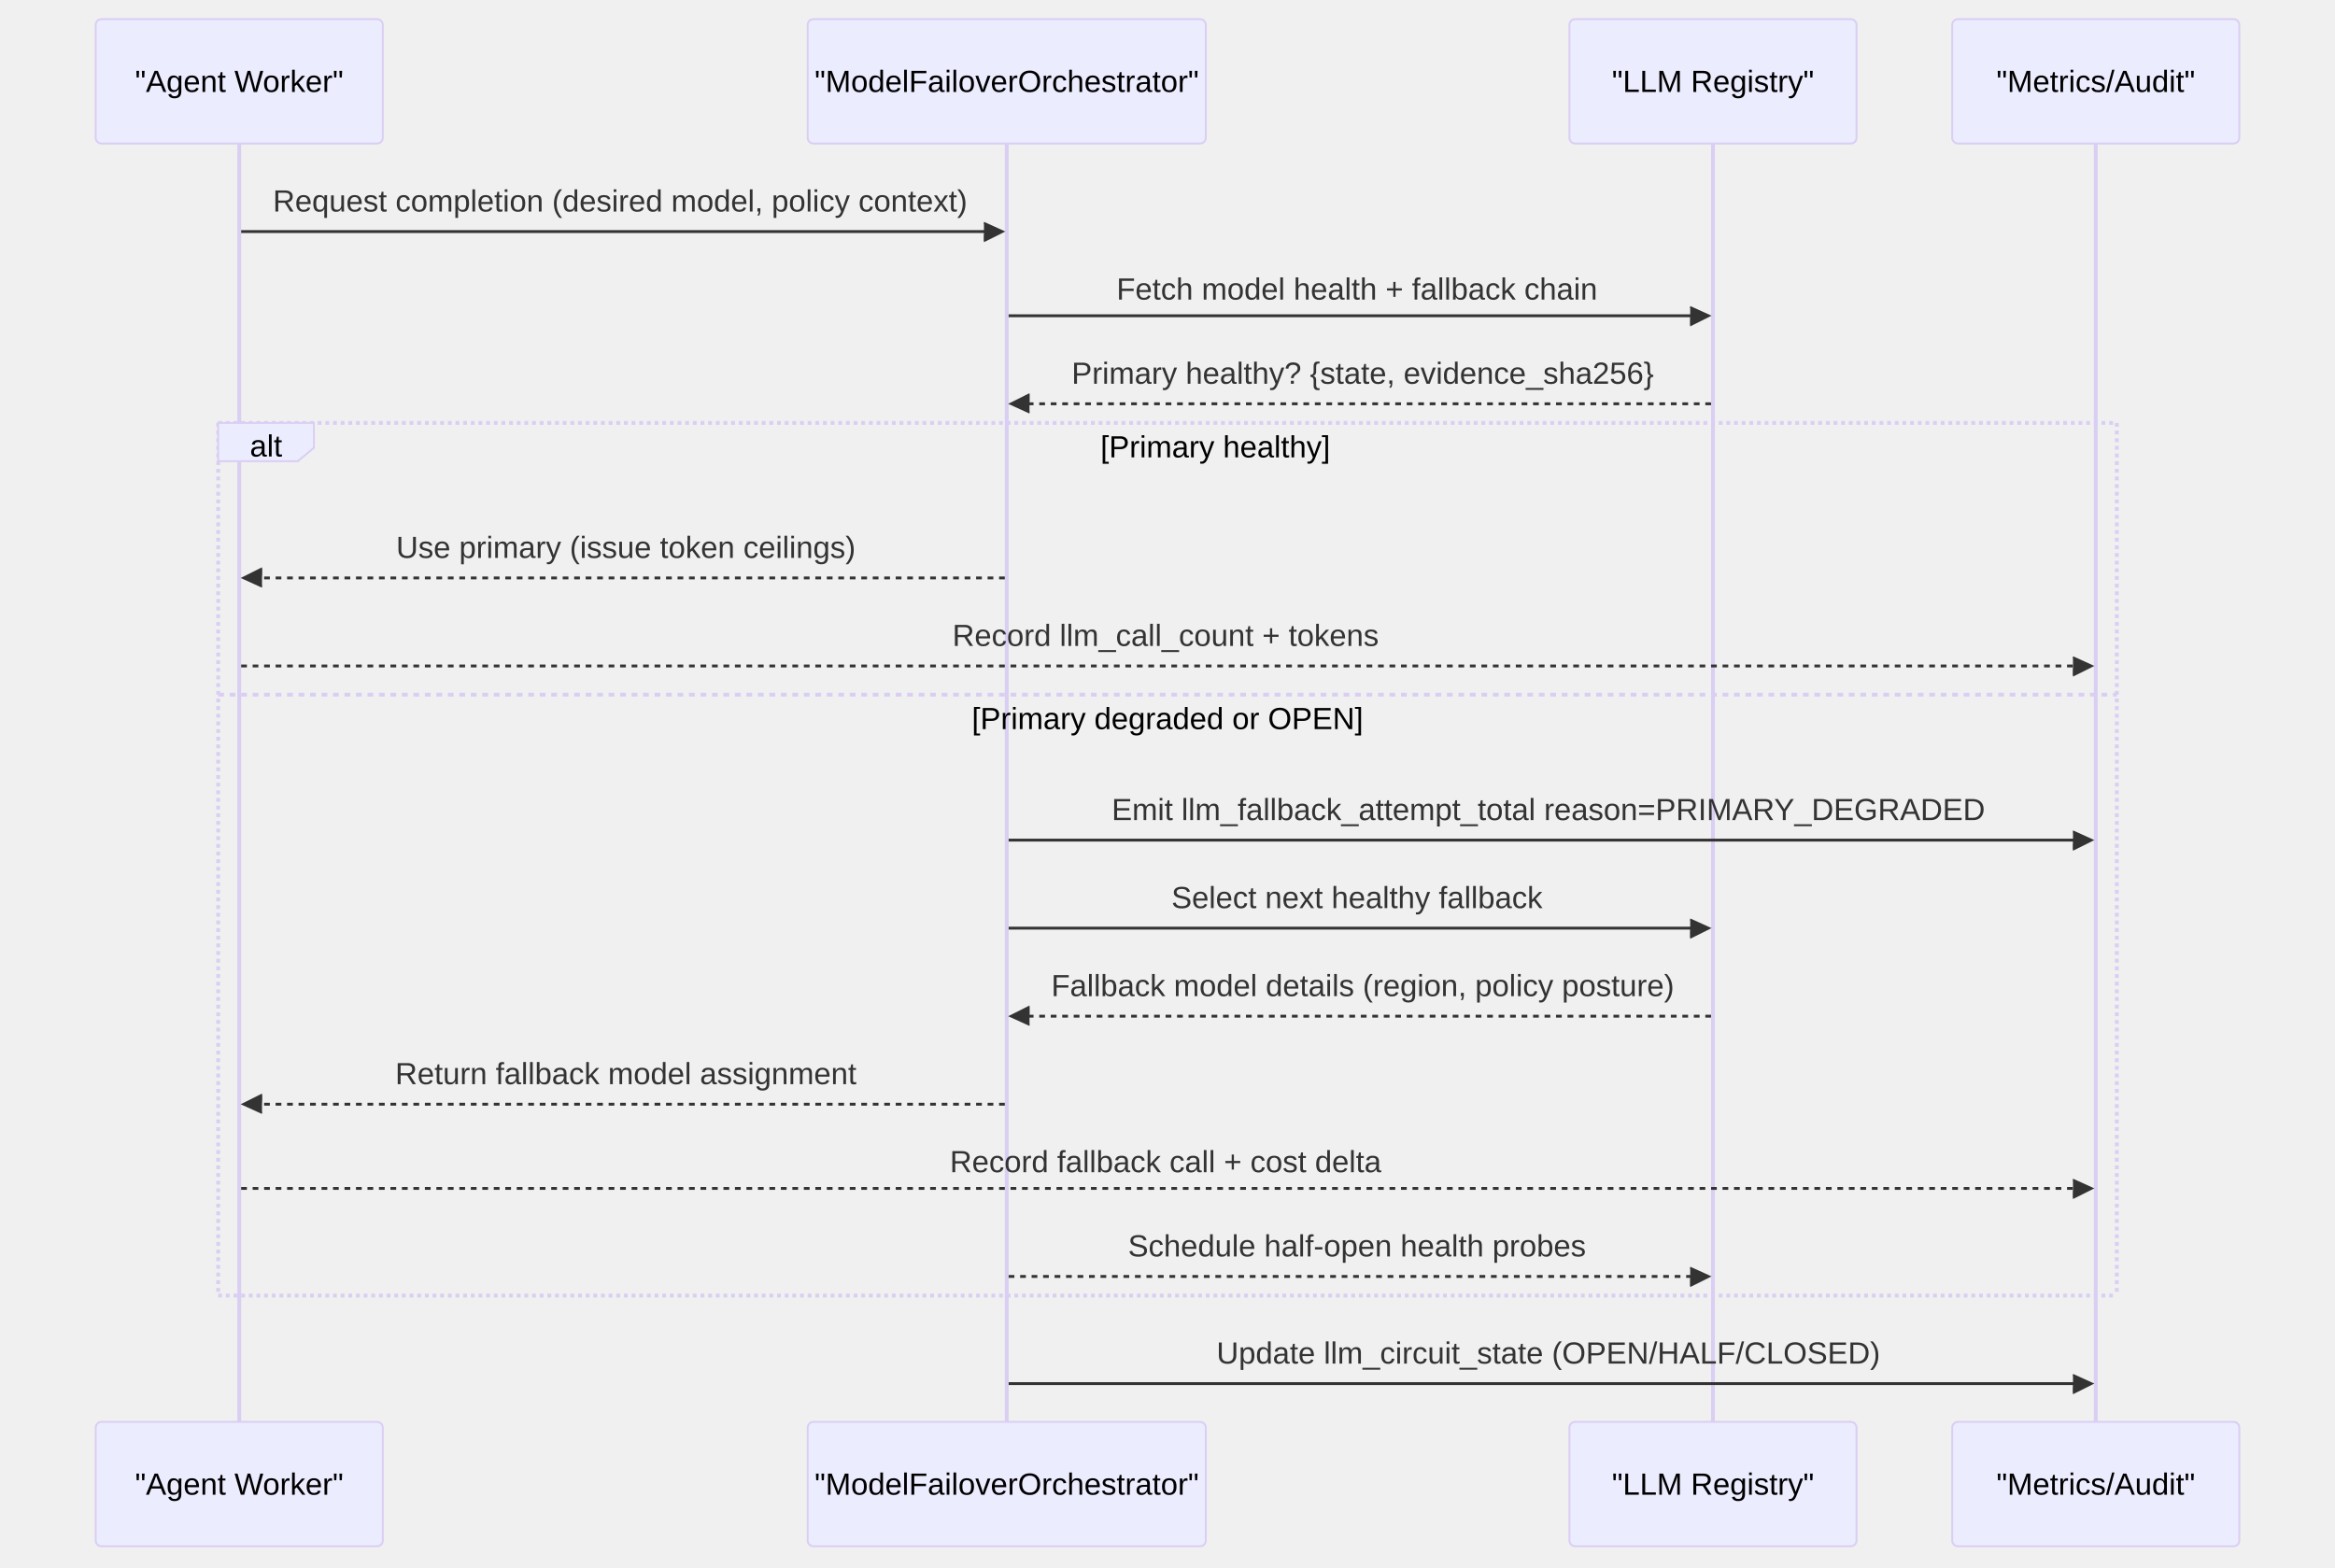
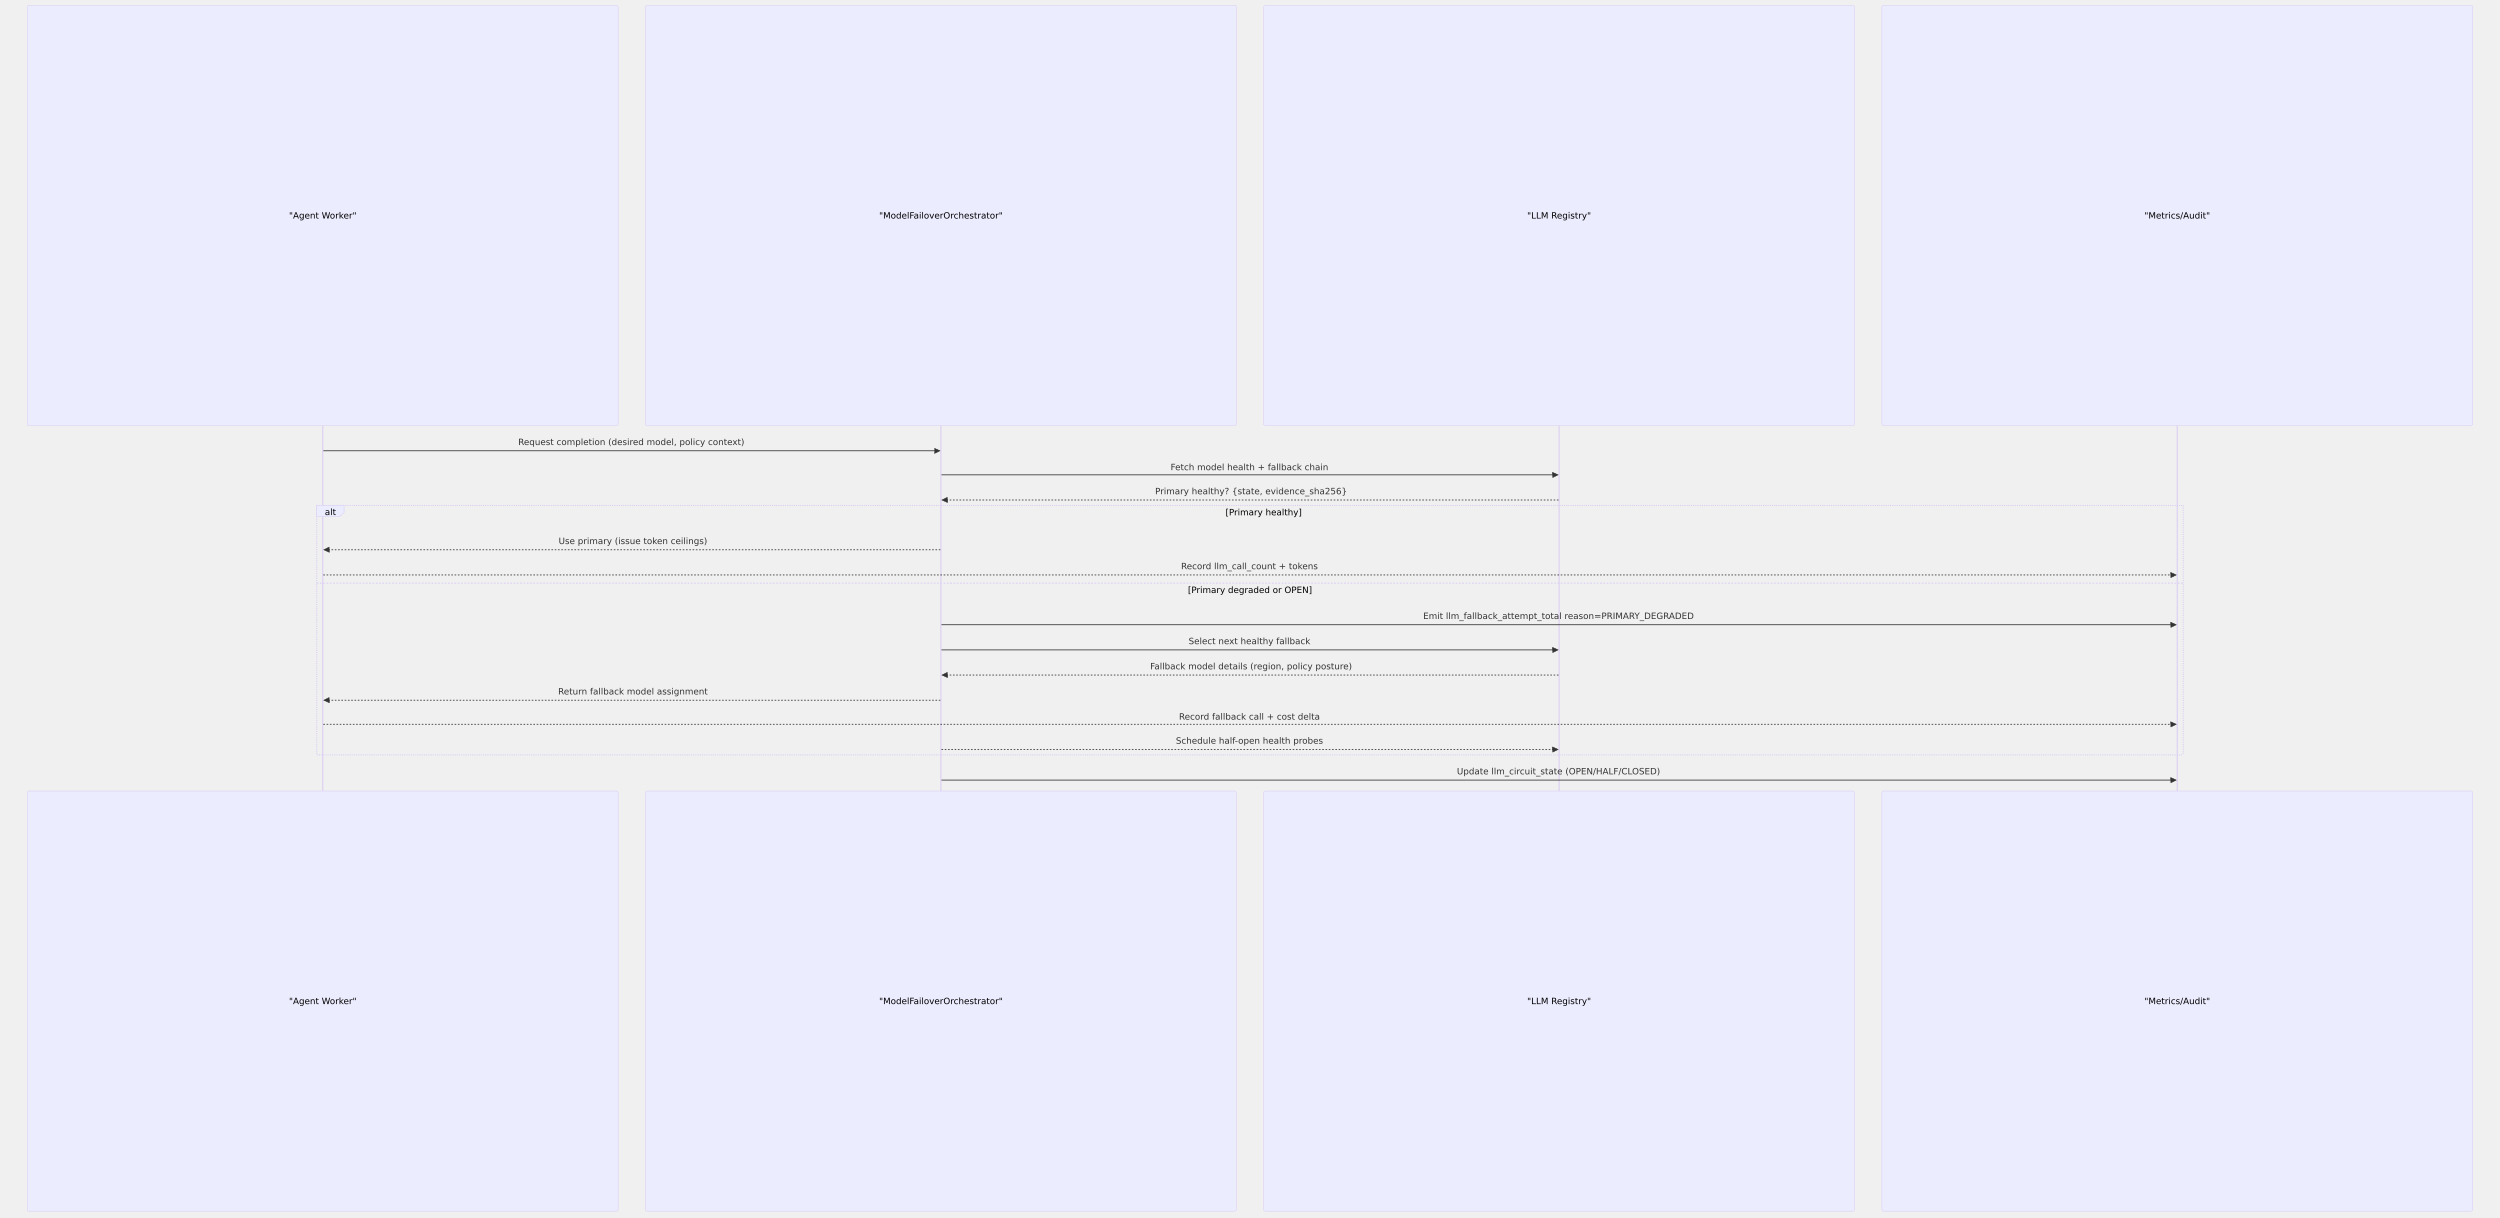
- <svg xmlns="http://www.w3.org/2000/svg" id="my-svg" width="100%" style="max-width: 1220px; background-color: white;" viewBox="-50 -10 1220 819" role="graphics-document document" aria-roledescription="sequence">
+ <svg xmlns="http://www.w3.org/2000/svg" id="my-svg" width="4570" height="2225" viewBox="-50 -10 4570 2225" role="graphics-document document" aria-roledescription="sequence" style="background-color: white;">
  <g>
-     <rect x="970" y="733" fill="#eaeaea" stroke="#666" width="150" height="65" name="Metrics" rx="3" ry="3" class="actor actor-bottom" />
-     <text x="1045" y="765.5" dominant-baseline="central" alignment-baseline="central" class="actor actor-box" style="text-anchor: middle; font-size: 16px; font-weight: 400;">
-       <tspan x="1045" dy="0">"Metrics/Audit"</tspan>
+     <rect x="3390" y="1436" fill="#eaeaea" stroke="#666" width="1080" height="768" name="Metrics" rx="3" ry="3" class="actor actor-bottom" />
+     <text x="3930" y="1820" dominant-baseline="central" alignment-baseline="central" class="actor actor-box" style="text-anchor: middle; font-size: 16px; font-weight: 400;">
+       <tspan x="3930" dy="0">"Metrics/Audit"</tspan>
    </text>
  </g>
  <g>
-     <rect x="770" y="733" fill="#eaeaea" stroke="#666" width="150" height="65" name="Registry" rx="3" ry="3" class="actor actor-bottom" />
-     <text x="845" y="765.5" dominant-baseline="central" alignment-baseline="central" class="actor actor-box" style="text-anchor: middle; font-size: 16px; font-weight: 400;">
-       <tspan x="845" dy="0">"LLM Registry"</tspan>
+     <rect x="2260" y="1436" fill="#eaeaea" stroke="#666" width="1080" height="768" name="Registry" rx="3" ry="3" class="actor actor-bottom" />
+     <text x="2800" y="1820" dominant-baseline="central" alignment-baseline="central" class="actor actor-box" style="text-anchor: middle; font-size: 16px; font-weight: 400;">
+       <tspan x="2800" dy="0">"LLM Registry"</tspan>
    </text>
  </g>
  <g>
-     <rect x="372" y="733" fill="#eaeaea" stroke="#666" width="208" height="65" name="Orchestrator" rx="3" ry="3" class="actor actor-bottom" />
-     <text x="476" y="765.5" dominant-baseline="central" alignment-baseline="central" class="actor actor-box" style="text-anchor: middle; font-size: 16px; font-weight: 400;">
-       <tspan x="476" dy="0">"ModelFailoverOrchestrator"</tspan>
+     <rect x="1130" y="1436" fill="#eaeaea" stroke="#666" width="1080" height="768" name="Orchestrator" rx="3" ry="3" class="actor actor-bottom" />
+     <text x="1670" y="1820" dominant-baseline="central" alignment-baseline="central" class="actor actor-box" style="text-anchor: middle; font-size: 16px; font-weight: 400;">
+       <tspan x="1670" dy="0">"ModelFailoverOrchestrator"</tspan>
    </text>
  </g>
  <g>
-     <rect x="0" y="733" fill="#eaeaea" stroke="#666" width="150" height="65" name="Worker" rx="3" ry="3" class="actor actor-bottom" />
-     <text x="75" y="765.5" dominant-baseline="central" alignment-baseline="central" class="actor actor-box" style="text-anchor: middle; font-size: 16px; font-weight: 400;">
-       <tspan x="75" dy="0">"Agent Worker"</tspan>
+     <rect x="0" y="1436" fill="#eaeaea" stroke="#666" width="1080" height="768" name="Worker" rx="3" ry="3" class="actor actor-bottom" />
+     <text x="540" y="1820" dominant-baseline="central" alignment-baseline="central" class="actor actor-box" style="text-anchor: middle; font-size: 16px; font-weight: 400;">
+       <tspan x="540" dy="0">"Agent Worker"</tspan>
    </text>
  </g>
  <g>
-     <line id="actor3" x1="1045" y1="65" x2="1045" y2="733" class="actor-line 200" stroke-width="0.5px" stroke="#999" name="Metrics" />
+     <line id="actor3" x1="3930" y1="768" x2="3930" y2="1436" class="actor-line 200" stroke-width="0.5px" stroke="#999" name="Metrics" />
    <g id="root-3">
-       <rect x="970" y="0" fill="#eaeaea" stroke="#666" width="150" height="65" name="Metrics" rx="3" ry="3" class="actor actor-top" />
-       <text x="1045" y="32.5" dominant-baseline="central" alignment-baseline="central" class="actor actor-box" style="text-anchor: middle; font-size: 16px; font-weight: 400;">
-         <tspan x="1045" dy="0">"Metrics/Audit"</tspan>
+       <rect x="3390" y="0" fill="#eaeaea" stroke="#666" width="1080" height="768" name="Metrics" rx="3" ry="3" class="actor actor-top" />
+       <text x="3930" y="384" dominant-baseline="central" alignment-baseline="central" class="actor actor-box" style="text-anchor: middle; font-size: 16px; font-weight: 400;">
+         <tspan x="3930" dy="0">"Metrics/Audit"</tspan>
      </text>
    </g>
  </g>
  <g>
-     <line id="actor2" x1="845" y1="65" x2="845" y2="733" class="actor-line 200" stroke-width="0.5px" stroke="#999" name="Registry" />
+     <line id="actor2" x1="2800" y1="768" x2="2800" y2="1436" class="actor-line 200" stroke-width="0.5px" stroke="#999" name="Registry" />
    <g id="root-2">
-       <rect x="770" y="0" fill="#eaeaea" stroke="#666" width="150" height="65" name="Registry" rx="3" ry="3" class="actor actor-top" />
-       <text x="845" y="32.5" dominant-baseline="central" alignment-baseline="central" class="actor actor-box" style="text-anchor: middle; font-size: 16px; font-weight: 400;">
-         <tspan x="845" dy="0">"LLM Registry"</tspan>
+       <rect x="2260" y="0" fill="#eaeaea" stroke="#666" width="1080" height="768" name="Registry" rx="3" ry="3" class="actor actor-top" />
+       <text x="2800" y="384" dominant-baseline="central" alignment-baseline="central" class="actor actor-box" style="text-anchor: middle; font-size: 16px; font-weight: 400;">
+         <tspan x="2800" dy="0">"LLM Registry"</tspan>
      </text>
    </g>
  </g>
  <g>
-     <line id="actor1" x1="476" y1="65" x2="476" y2="733" class="actor-line 200" stroke-width="0.5px" stroke="#999" name="Orchestrator" />
+     <line id="actor1" x1="1670" y1="768" x2="1670" y2="1436" class="actor-line 200" stroke-width="0.5px" stroke="#999" name="Orchestrator" />
    <g id="root-1">
-       <rect x="372" y="0" fill="#eaeaea" stroke="#666" width="208" height="65" name="Orchestrator" rx="3" ry="3" class="actor actor-top" />
-       <text x="476" y="32.5" dominant-baseline="central" alignment-baseline="central" class="actor actor-box" style="text-anchor: middle; font-size: 16px; font-weight: 400;">
-         <tspan x="476" dy="0">"ModelFailoverOrchestrator"</tspan>
+       <rect x="1130" y="0" fill="#eaeaea" stroke="#666" width="1080" height="768" name="Orchestrator" rx="3" ry="3" class="actor actor-top" />
+       <text x="1670" y="384" dominant-baseline="central" alignment-baseline="central" class="actor actor-box" style="text-anchor: middle; font-size: 16px; font-weight: 400;">
+         <tspan x="1670" dy="0">"ModelFailoverOrchestrator"</tspan>
      </text>
    </g>
  </g>
  <g>
-     <line id="actor0" x1="75" y1="65" x2="75" y2="733" class="actor-line 200" stroke-width="0.5px" stroke="#999" name="Worker" />
+     <line id="actor0" x1="540" y1="768" x2="540" y2="1436" class="actor-line 200" stroke-width="0.5px" stroke="#999" name="Worker" />
    <g id="root-0">
-       <rect x="0" y="0" fill="#eaeaea" stroke="#666" width="150" height="65" name="Worker" rx="3" ry="3" class="actor actor-top" />
-       <text x="75" y="32.5" dominant-baseline="central" alignment-baseline="central" class="actor actor-box" style="text-anchor: middle; font-size: 16px; font-weight: 400;">
-         <tspan x="75" dy="0">"Agent Worker"</tspan>
+       <rect x="0" y="0" fill="#eaeaea" stroke="#666" width="1080" height="768" name="Worker" rx="3" ry="3" class="actor actor-top" />
+       <text x="540" y="384" dominant-baseline="central" alignment-baseline="central" class="actor actor-box" style="text-anchor: middle; font-size: 16px; font-weight: 400;">
+         <tspan x="540" dy="0">"Agent Worker"</tspan>
      </text>
    </g>
  </g>
-   <style>#my-svg{font-family:"trebuchet ms",verdana,arial,sans-serif;font-size:16px;fill:#333;}@keyframes edge-animation-frame{from{stroke-dashoffset:0;}}@keyframes dash{to{stroke-dashoffset:0;}}#my-svg .edge-animation-slow{stroke-dasharray:9,5!important;stroke-dashoffset:900;animation:dash 50s linear infinite;stroke-linecap:round;}#my-svg .edge-animation-fast{stroke-dasharray:9,5!important;stroke-dashoffset:900;animation:dash 20s linear infinite;stroke-linecap:round;}#my-svg .error-icon{fill:#552222;}#my-svg .error-text{fill:#552222;stroke:#552222;}#my-svg .edge-thickness-normal{stroke-width:1px;}#my-svg .edge-thickness-thick{stroke-width:3.5px;}#my-svg .edge-pattern-solid{stroke-dasharray:0;}#my-svg .edge-thickness-invisible{stroke-width:0;fill:none;}#my-svg .edge-pattern-dashed{stroke-dasharray:3;}#my-svg .edge-pattern-dotted{stroke-dasharray:2;}#my-svg .marker{fill:#333333;stroke:#333333;}#my-svg .marker.cross{stroke:#333333;}#my-svg svg{font-family:"trebuchet ms",verdana,arial,sans-serif;font-size:16px;}#my-svg p{margin:0;}#my-svg .actor{stroke:hsl(259.626, 59.777%, 87.902%);fill:#ECECFF;}#my-svg text.actor&gt;tspan{fill:black;stroke:none;}#my-svg .actor-line{stroke:hsl(259.626, 59.777%, 87.902%);}#my-svg .innerArc{stroke-width:1.5;stroke-dasharray:none;}#my-svg .messageLine0{stroke-width:1.5;stroke-dasharray:none;stroke:#333;}#my-svg .messageLine1{stroke-width:1.5;stroke-dasharray:2,2;stroke:#333;}#my-svg #arrowhead path{fill:#333;stroke:#333;}#my-svg .sequenceNumber{fill:white;}#my-svg #sequencenumber{fill:#333;}#my-svg #crosshead path{fill:#333;stroke:#333;}#my-svg .messageText{fill:#333;stroke:none;}#my-svg .labelBox{stroke:hsl(259.626, 59.777%, 87.902%);fill:#ECECFF;}#my-svg .labelText,#my-svg .labelText&gt;tspan{fill:black;stroke:none;}#my-svg .loopText,#my-svg .loopText&gt;tspan{fill:black;stroke:none;}#my-svg .loopLine{stroke-width:2px;stroke-dasharray:2,2;stroke:hsl(259.626, 59.777%, 87.902%);fill:hsl(259.626, 59.777%, 87.902%);}#my-svg .note{stroke:#aaaa33;fill:#fff5ad;}#my-svg .noteText,#my-svg .noteText&gt;tspan{fill:black;stroke:none;}#my-svg .activation0{fill:#f4f4f4;stroke:#666;}#my-svg .activation1{fill:#f4f4f4;stroke:#666;}#my-svg .activation2{fill:#f4f4f4;stroke:#666;}#my-svg .actorPopupMenu{position:absolute;}#my-svg .actorPopupMenuPanel{position:absolute;fill:#ECECFF;box-shadow:0px 8px 16px 0px rgba(0,0,0,0.2);filter:drop-shadow(3px 5px 2px rgb(0 0 0 / 0.4));}#my-svg .actor-man line{stroke:hsl(259.626, 59.777%, 87.902%);fill:#ECECFF;}#my-svg .actor-man circle,#my-svg line{stroke:hsl(259.626, 59.777%, 87.902%);fill:#ECECFF;stroke-width:2px;}#my-svg :root{--mermaid-font-family:"trebuchet ms",verdana,arial,sans-serif;}</style>
+   <style>#my-svg{font-family:"DejaVu Sans","Trebuchet MS",Arial,sans-serif;font-size:16px;fill:#333;}@keyframes edge-animation-frame{from{stroke-dashoffset:0;}}@keyframes dash{to{stroke-dashoffset:0;}}#my-svg .edge-animation-slow{stroke-dasharray:9,5!important;stroke-dashoffset:900;animation:dash 50s linear infinite;stroke-linecap:round;}#my-svg .edge-animation-fast{stroke-dasharray:9,5!important;stroke-dashoffset:900;animation:dash 20s linear infinite;stroke-linecap:round;}#my-svg .error-icon{fill:#552222;}#my-svg .error-text{fill:#552222;stroke:#552222;}#my-svg .edge-thickness-normal{stroke-width:1px;}#my-svg .edge-thickness-thick{stroke-width:3.5px;}#my-svg .edge-pattern-solid{stroke-dasharray:0;}#my-svg .edge-thickness-invisible{stroke-width:0;fill:none;}#my-svg .edge-pattern-dashed{stroke-dasharray:3;}#my-svg .edge-pattern-dotted{stroke-dasharray:2;}#my-svg .marker{fill:#333333;stroke:#333333;}#my-svg .marker.cross{stroke:#333333;}#my-svg svg{font-family:"DejaVu Sans","Trebuchet MS",Arial,sans-serif;font-size:16px;}#my-svg p{margin:0;}#my-svg .actor{stroke:hsl(259.626, 59.777%, 87.902%);fill:#ECECFF;}#my-svg text.actor&gt;tspan{fill:black;stroke:none;}#my-svg .actor-line{stroke:hsl(259.626, 59.777%, 87.902%);}#my-svg .innerArc{stroke-width:1.5;stroke-dasharray:none;}#my-svg .messageLine0{stroke-width:1.5;stroke-dasharray:none;stroke:#333;}#my-svg .messageLine1{stroke-width:1.5;stroke-dasharray:2,2;stroke:#333;}#my-svg #arrowhead path{fill:#333;stroke:#333;}#my-svg .sequenceNumber{fill:white;}#my-svg #sequencenumber{fill:#333;}#my-svg #crosshead path{fill:#333;stroke:#333;}#my-svg .messageText{fill:#333;stroke:none;}#my-svg .labelBox{stroke:hsl(259.626, 59.777%, 87.902%);fill:#ECECFF;}#my-svg .labelText,#my-svg .labelText&gt;tspan{fill:black;stroke:none;}#my-svg .loopText,#my-svg .loopText&gt;tspan{fill:black;stroke:none;}#my-svg .loopLine{stroke-width:2px;stroke-dasharray:2,2;stroke:hsl(259.626, 59.777%, 87.902%);fill:hsl(259.626, 59.777%, 87.902%);}#my-svg .note{stroke:#aaaa33;fill:#fff5ad;}#my-svg .noteText,#my-svg .noteText&gt;tspan{fill:black;stroke:none;}#my-svg .activation0{fill:#f4f4f4;stroke:#666;}#my-svg .activation1{fill:#f4f4f4;stroke:#666;}#my-svg .activation2{fill:#f4f4f4;stroke:#666;}#my-svg .actorPopupMenu{position:absolute;}#my-svg .actorPopupMenuPanel{position:absolute;fill:#ECECFF;box-shadow:0px 8px 16px 0px rgba(0,0,0,0.2);filter:drop-shadow(3px 5px 2px rgb(0 0 0 / 0.4));}#my-svg .actor-man line{stroke:hsl(259.626, 59.777%, 87.902%);fill:#ECECFF;}#my-svg .actor-man circle,#my-svg line{stroke:hsl(259.626, 59.777%, 87.902%);fill:#ECECFF;stroke-width:2px;}#my-svg :root{--mermaid-font-family:"trebuchet ms",verdana,arial,sans-serif;}</style>
  <g />
  <defs>
    <symbol id="computer" width="24" height="24">
      <path transform="scale(.5)" d="M2 2v13h20v-13h-20zm18 11h-16v-9h16v9zm-10.228 6l.466-1h3.524l.467 1h-4.457zm14.228 3h-24l2-6h2.104l-1.33 4h18.45l-1.297-4h2.073l2 6zm-5-10h-14v-7h14v7z" />
    </symbol>
  </defs>
  <defs>
    <symbol id="database" fill-rule="evenodd" clip-rule="evenodd">
      <path transform="scale(.5)" d="M12.258.001l.256.004.255.005.253.008.251.01.249.012.247.015.246.016.242.019.241.02.239.023.236.024.233.027.231.028.229.031.225.032.223.034.22.036.217.038.214.04.211.041.208.043.205.045.201.046.198.048.194.05.191.051.187.053.183.054.18.056.175.057.172.059.168.06.163.061.16.063.155.064.15.066.074.033.073.033.071.034.07.034.069.035.068.035.067.035.066.035.064.036.064.036.062.036.06.036.06.037.058.037.058.037.055.038.055.038.053.038.052.038.051.039.05.039.048.039.047.039.045.04.044.04.043.04.041.04.04.041.039.041.037.041.036.041.034.041.033.042.032.042.03.042.029.042.027.042.026.043.024.043.023.043.021.043.02.043.018.044.017.043.015.044.013.044.012.044.011.045.009.044.007.045.006.045.004.045.002.045.001.045v17l-.001.045-.002.045-.004.045-.006.045-.007.045-.009.044-.011.045-.012.044-.013.044-.015.044-.017.043-.018.044-.02.043-.021.043-.023.043-.024.043-.026.043-.027.042-.029.042-.03.042-.032.042-.033.042-.034.041-.036.041-.037.041-.039.041-.04.041-.041.04-.043.04-.044.04-.045.04-.047.039-.048.039-.05.039-.051.039-.052.038-.053.038-.055.038-.055.038-.058.037-.058.037-.06.037-.06.036-.062.036-.064.036-.064.036-.066.035-.067.035-.068.035-.069.035-.07.034-.071.034-.073.033-.074.033-.15.066-.155.064-.16.063-.163.061-.168.06-.172.059-.175.057-.18.056-.183.054-.187.053-.191.051-.194.05-.198.048-.201.046-.205.045-.208.043-.211.041-.214.04-.217.038-.22.036-.223.034-.225.032-.229.031-.231.028-.233.027-.236.024-.239.023-.241.02-.242.019-.246.016-.247.015-.249.012-.251.01-.253.008-.255.005-.256.004-.258.001-.258-.001-.256-.004-.255-.005-.253-.008-.251-.01-.249-.012-.247-.015-.245-.016-.243-.019-.241-.02-.238-.023-.236-.024-.234-.027-.231-.028-.228-.031-.226-.032-.223-.034-.22-.036-.217-.038-.214-.04-.211-.041-.208-.043-.204-.045-.201-.046-.198-.048-.195-.05-.19-.051-.187-.053-.184-.054-.179-.056-.176-.057-.172-.059-.167-.06-.164-.061-.159-.063-.155-.064-.151-.066-.074-.033-.072-.033-.072-.034-.07-.034-.069-.035-.068-.035-.067-.035-.066-.035-.064-.036-.063-.036-.062-.036-.061-.036-.06-.037-.058-.037-.057-.037-.056-.038-.055-.038-.053-.038-.052-.038-.051-.039-.049-.039-.049-.039-.046-.039-.046-.04-.044-.04-.043-.04-.041-.04-.04-.041-.039-.041-.037-.041-.036-.041-.034-.041-.033-.042-.032-.042-.03-.042-.029-.042-.027-.042-.026-.043-.024-.043-.023-.043-.021-.043-.02-.043-.018-.044-.017-.043-.015-.044-.013-.044-.012-.044-.011-.045-.009-.044-.007-.045-.006-.045-.004-.045-.002-.045-.001-.045v-17l.001-.045.002-.045.004-.045.006-.045.007-.045.009-.044.011-.045.012-.044.013-.044.015-.044.017-.043.018-.044.02-.043.021-.043.023-.043.024-.043.026-.043.027-.042.029-.042.03-.042.032-.042.033-.042.034-.041.036-.041.037-.041.039-.041.04-.041.041-.04.043-.04.044-.04.046-.04.046-.039.049-.039.049-.039.051-.039.052-.038.053-.038.055-.038.056-.038.057-.037.058-.037.06-.037.061-.036.062-.036.063-.036.064-.036.066-.035.067-.035.068-.035.069-.035.07-.034.072-.034.072-.033.074-.033.151-.066.155-.064.159-.063.164-.061.167-.06.172-.059.176-.057.179-.056.184-.054.187-.053.19-.051.195-.05.198-.048.201-.046.204-.045.208-.043.211-.041.214-.04.217-.038.22-.036.223-.034.226-.032.228-.031.231-.028.234-.027.236-.024.238-.023.241-.02.243-.019.245-.016.247-.015.249-.012.251-.01.253-.008.255-.005.256-.004.258-.001.258.001zm-9.258 20.499v.01l.001.021.003.021.004.022.005.021.006.022.007.022.009.023.01.022.011.023.012.023.013.023.015.023.016.024.017.023.018.024.019.024.021.024.022.025.023.024.024.025.052.049.056.05.061.051.066.051.07.051.075.051.079.052.084.052.088.052.092.052.097.052.102.051.105.052.11.052.114.051.119.051.123.051.127.05.131.05.135.05.139.048.144.049.147.047.152.047.155.047.16.045.163.045.167.043.171.043.176.041.178.041.183.039.187.039.19.037.194.035.197.035.202.033.204.031.209.03.212.029.216.027.219.025.222.024.226.021.23.02.233.018.236.016.24.015.243.012.246.01.249.008.253.005.256.004.259.001.26-.001.257-.004.254-.005.25-.008.247-.011.244-.012.241-.014.237-.016.233-.018.231-.021.226-.021.224-.024.22-.026.216-.027.212-.028.21-.031.205-.031.202-.034.198-.034.194-.036.191-.037.187-.039.183-.04.179-.04.175-.042.172-.043.168-.044.163-.045.16-.046.155-.046.152-.047.148-.048.143-.049.139-.049.136-.05.131-.05.126-.05.123-.051.118-.052.114-.051.11-.052.106-.052.101-.052.096-.052.092-.052.088-.053.083-.051.079-.052.074-.052.07-.051.065-.051.06-.051.056-.05.051-.05.023-.024.023-.025.021-.024.02-.024.019-.024.018-.024.017-.024.015-.023.014-.024.013-.023.012-.023.01-.023.01-.022.008-.022.006-.022.006-.022.004-.022.004-.021.001-.021.001-.021v-4.127l-.077.055-.08.053-.083.054-.085.053-.087.052-.09.052-.093.051-.095.05-.097.05-.1.049-.102.049-.105.048-.106.047-.109.047-.111.046-.114.045-.115.045-.118.044-.12.043-.122.042-.124.042-.126.041-.128.04-.13.04-.132.038-.134.038-.135.037-.138.037-.139.035-.142.035-.143.034-.144.033-.147.032-.148.031-.15.03-.151.03-.153.029-.154.027-.156.027-.158.026-.159.025-.161.024-.162.023-.163.022-.165.021-.166.02-.167.019-.169.018-.169.017-.171.016-.173.015-.173.014-.175.013-.175.012-.177.011-.178.01-.179.008-.179.008-.181.006-.182.005-.182.004-.184.003-.184.002h-.37l-.184-.002-.184-.003-.182-.004-.182-.005-.181-.006-.179-.008-.179-.008-.178-.01-.176-.011-.176-.012-.175-.013-.173-.014-.172-.015-.171-.016-.17-.017-.169-.018-.167-.019-.166-.02-.165-.021-.163-.022-.162-.023-.161-.024-.159-.025-.157-.026-.156-.027-.155-.027-.153-.029-.151-.03-.15-.03-.148-.031-.146-.032-.145-.033-.143-.034-.141-.035-.14-.035-.137-.037-.136-.037-.134-.038-.132-.038-.13-.04-.128-.04-.126-.041-.124-.042-.122-.042-.12-.044-.117-.043-.116-.045-.113-.045-.112-.046-.109-.047-.106-.047-.105-.048-.102-.049-.1-.049-.097-.05-.095-.05-.093-.052-.09-.051-.087-.052-.085-.053-.083-.054-.08-.054-.077-.054v4.127zm0-5.654v.011l.001.021.003.021.004.021.005.022.006.022.007.022.009.022.01.022.011.023.012.023.013.023.015.024.016.023.017.024.018.024.019.024.021.024.022.024.023.025.024.024.052.05.056.05.061.05.066.051.07.051.075.052.079.051.084.052.088.052.092.052.097.052.102.052.105.052.11.051.114.051.119.052.123.05.127.051.131.05.135.049.139.049.144.048.147.048.152.047.155.046.16.045.163.045.167.044.171.042.176.042.178.04.183.04.187.038.19.037.194.036.197.034.202.033.204.032.209.03.212.028.216.027.219.025.222.024.226.022.23.02.233.018.236.016.24.014.243.012.246.01.249.008.253.006.256.003.259.001.26-.001.257-.003.254-.006.25-.008.247-.01.244-.012.241-.015.237-.016.233-.018.231-.02.226-.022.224-.024.22-.025.216-.027.212-.029.21-.03.205-.032.202-.033.198-.035.194-.036.191-.037.187-.039.183-.039.179-.041.175-.042.172-.043.168-.044.163-.045.16-.045.155-.047.152-.047.148-.048.143-.048.139-.05.136-.049.131-.05.126-.051.123-.051.118-.051.114-.052.11-.052.106-.052.101-.052.096-.052.092-.052.088-.052.083-.052.079-.052.074-.051.07-.052.065-.051.06-.05.056-.051.051-.049.023-.025.023-.024.021-.025.02-.024.019-.024.018-.024.017-.024.015-.023.014-.023.013-.024.012-.022.01-.023.01-.023.008-.022.006-.022.006-.022.004-.021.004-.022.001-.021.001-.021v-4.139l-.077.054-.08.054-.083.054-.085.052-.087.053-.09.051-.093.051-.095.051-.097.05-.1.049-.102.049-.105.048-.106.047-.109.047-.111.046-.114.045-.115.044-.118.044-.12.044-.122.042-.124.042-.126.041-.128.04-.13.039-.132.039-.134.038-.135.037-.138.036-.139.036-.142.035-.143.033-.144.033-.147.033-.148.031-.15.03-.151.03-.153.028-.154.028-.156.027-.158.026-.159.025-.161.024-.162.023-.163.022-.165.021-.166.02-.167.019-.169.018-.169.017-.171.016-.173.015-.173.014-.175.013-.175.012-.177.011-.178.009-.179.009-.179.007-.181.007-.182.005-.182.004-.184.003-.184.002h-.37l-.184-.002-.184-.003-.182-.004-.182-.005-.181-.007-.179-.007-.179-.009-.178-.009-.176-.011-.176-.012-.175-.013-.173-.014-.172-.015-.171-.016-.17-.017-.169-.018-.167-.019-.166-.02-.165-.021-.163-.022-.162-.023-.161-.024-.159-.025-.157-.026-.156-.027-.155-.028-.153-.028-.151-.03-.15-.03-.148-.031-.146-.033-.145-.033-.143-.033-.141-.035-.14-.036-.137-.036-.136-.037-.134-.038-.132-.039-.13-.039-.128-.04-.126-.041-.124-.042-.122-.043-.12-.043-.117-.044-.116-.044-.113-.046-.112-.046-.109-.046-.106-.047-.105-.048-.102-.049-.1-.049-.097-.05-.095-.051-.093-.051-.09-.051-.087-.053-.085-.052-.083-.054-.08-.054-.077-.054v4.139zm0-5.666v.011l.001.02.003.022.004.021.005.022.006.021.007.022.009.023.01.022.011.023.012.023.013.023.015.023.016.024.017.024.018.023.019.024.021.025.022.024.023.024.024.025.052.05.056.05.061.05.066.051.07.051.075.052.079.051.084.052.088.052.092.052.097.052.102.052.105.051.11.052.114.051.119.051.123.051.127.05.131.05.135.05.139.049.144.048.147.048.152.047.155.046.16.045.163.045.167.043.171.043.176.042.178.04.183.04.187.038.19.037.194.036.197.034.202.033.204.032.209.03.212.028.216.027.219.025.222.024.226.021.23.02.233.018.236.017.24.014.243.012.246.01.249.008.253.006.256.003.259.001.26-.001.257-.003.254-.006.25-.008.247-.01.244-.013.241-.014.237-.016.233-.018.231-.02.226-.022.224-.024.22-.025.216-.027.212-.029.21-.03.205-.032.202-.033.198-.035.194-.036.191-.037.187-.039.183-.039.179-.041.175-.042.172-.043.168-.044.163-.045.16-.045.155-.047.152-.047.148-.048.143-.049.139-.049.136-.049.131-.051.126-.05.123-.051.118-.052.114-.051.11-.052.106-.052.101-.052.096-.052.092-.052.088-.052.083-.052.079-.052.074-.052.07-.051.065-.051.06-.051.056-.05.051-.049.023-.025.023-.025.021-.024.02-.024.019-.024.018-.024.017-.024.015-.023.014-.024.013-.023.012-.023.01-.022.01-.023.008-.022.006-.022.006-.022.004-.022.004-.021.001-.021.001-.021v-4.153l-.077.054-.08.054-.083.053-.085.053-.087.053-.09.051-.093.051-.095.051-.097.05-.1.049-.102.048-.105.048-.106.048-.109.046-.111.046-.114.046-.115.044-.118.044-.12.043-.122.043-.124.042-.126.041-.128.04-.13.039-.132.039-.134.038-.135.037-.138.036-.139.036-.142.034-.143.034-.144.033-.147.032-.148.032-.15.03-.151.03-.153.028-.154.028-.156.027-.158.026-.159.024-.161.024-.162.023-.163.023-.165.021-.166.02-.167.019-.169.018-.169.017-.171.016-.173.015-.173.014-.175.013-.175.012-.177.01-.178.01-.179.009-.179.007-.181.006-.182.006-.182.004-.184.003-.184.001-.185.001-.185-.001-.184-.001-.184-.003-.182-.004-.182-.006-.181-.006-.179-.007-.179-.009-.178-.01-.176-.01-.176-.012-.175-.013-.173-.014-.172-.015-.171-.016-.17-.017-.169-.018-.167-.019-.166-.02-.165-.021-.163-.023-.162-.023-.161-.024-.159-.024-.157-.026-.156-.027-.155-.028-.153-.028-.151-.03-.15-.03-.148-.032-.146-.032-.145-.033-.143-.034-.141-.034-.14-.036-.137-.036-.136-.037-.134-.038-.132-.039-.13-.039-.128-.041-.126-.041-.124-.041-.122-.043-.12-.043-.117-.044-.116-.044-.113-.046-.112-.046-.109-.046-.106-.048-.105-.048-.102-.048-.1-.05-.097-.049-.095-.051-.093-.051-.09-.052-.087-.052-.085-.053-.083-.053-.08-.054-.077-.054v4.153zm8.74-8.179l-.257.004-.254.005-.25.008-.247.011-.244.012-.241.014-.237.016-.233.018-.231.021-.226.022-.224.023-.22.026-.216.027-.212.028-.21.031-.205.032-.202.033-.198.034-.194.036-.191.038-.187.038-.183.04-.179.041-.175.042-.172.043-.168.043-.163.045-.16.046-.155.046-.152.048-.148.048-.143.048-.139.049-.136.05-.131.05-.126.051-.123.051-.118.051-.114.052-.11.052-.106.052-.101.052-.096.052-.092.052-.088.052-.083.052-.079.052-.074.051-.07.052-.065.051-.06.05-.056.05-.051.05-.023.025-.023.024-.021.024-.02.025-.019.024-.018.024-.017.023-.015.024-.014.023-.013.023-.012.023-.01.023-.01.022-.008.022-.006.023-.006.021-.004.022-.004.021-.001.021-.001.021.001.021.001.021.004.021.004.022.006.021.006.023.008.022.01.022.01.023.012.023.013.023.014.023.015.024.017.023.018.024.019.024.02.025.021.024.023.024.023.025.051.05.056.05.06.05.065.051.07.052.074.051.079.052.083.052.088.052.092.052.096.052.101.052.106.052.11.052.114.052.118.051.123.051.126.051.131.05.136.05.139.049.143.048.148.048.152.048.155.046.16.046.163.045.168.043.172.043.175.042.179.041.183.04.187.038.191.038.194.036.198.034.202.033.205.032.21.031.212.028.216.027.22.026.224.023.226.022.231.021.233.018.237.016.241.014.244.012.247.011.25.008.254.005.257.004.26.001.26-.001.257-.004.254-.005.25-.008.247-.011.244-.012.241-.014.237-.016.233-.018.231-.021.226-.022.224-.023.22-.026.216-.027.212-.028.21-.031.205-.032.202-.033.198-.034.194-.036.191-.038.187-.038.183-.04.179-.041.175-.042.172-.043.168-.043.163-.045.16-.046.155-.046.152-.048.148-.048.143-.048.139-.049.136-.05.131-.05.126-.051.123-.051.118-.051.114-.052.11-.052.106-.052.101-.052.096-.052.092-.052.088-.052.083-.052.079-.052.074-.051.07-.052.065-.051.06-.05.056-.05.051-.05.023-.025.023-.024.021-.024.02-.025.019-.024.018-.024.017-.023.015-.024.014-.023.013-.023.012-.023.01-.023.01-.022.008-.022.006-.023.006-.021.004-.022.004-.021.001-.021.001-.021-.001-.021-.001-.021-.004-.021-.004-.022-.006-.021-.006-.023-.008-.022-.01-.022-.01-.023-.012-.023-.013-.023-.014-.023-.015-.024-.017-.023-.018-.024-.019-.024-.02-.025-.021-.024-.023-.024-.023-.025-.051-.05-.056-.05-.06-.05-.065-.051-.07-.052-.074-.051-.079-.052-.083-.052-.088-.052-.092-.052-.096-.052-.101-.052-.106-.052-.11-.052-.114-.052-.118-.051-.123-.051-.126-.051-.131-.05-.136-.05-.139-.049-.143-.048-.148-.048-.152-.048-.155-.046-.16-.046-.163-.045-.168-.043-.172-.043-.175-.042-.179-.041-.183-.04-.187-.038-.191-.038-.194-.036-.198-.034-.202-.033-.205-.032-.21-.031-.212-.028-.216-.027-.22-.026-.224-.023-.226-.022-.231-.021-.233-.018-.237-.016-.241-.014-.244-.012-.247-.011-.25-.008-.254-.005-.257-.004-.26-.001-.26.001z" />
    </symbol>
  </defs>
  <defs>
    <symbol id="clock" width="24" height="24">
      <path transform="scale(.5)" d="M12 2c5.514 0 10 4.486 10 10s-4.486 10-10 10-10-4.486-10-10 4.486-10 10-10zm0-2c-6.627 0-12 5.373-12 12s5.373 12 12 12 12-5.373 12-12-5.373-12-12-12zm5.848 12.459c.202.038.202.333.001.372-1.907.361-6.045 1.111-6.547 1.111-.719 0-1.301-.582-1.301-1.301 0-.512.77-5.447 1.125-7.445.034-.192.312-.181.343.014l.985 6.238 5.394 1.011z" />
    </symbol>
  </defs>
  <defs>
    <marker id="arrowhead" refX="7.9" refY="5" markerUnits="userSpaceOnUse" markerWidth="12" markerHeight="12" orient="auto-start-reverse">
      <path d="M -1 0 L 10 5 L 0 10 z" />
    </marker>
  </defs>
  <defs>
    <marker id="crosshead" markerWidth="15" markerHeight="8" orient="auto" refX="4" refY="4.5">
      <path fill="none" stroke="#000000" stroke-width="1pt" d="M 1,2 L 6,7 M 6,2 L 1,7" style="stroke-dasharray: 0, 0;" />
    </marker>
  </defs>
  <defs>
    <marker id="filled-head" refX="15.5" refY="7" markerWidth="20" markerHeight="28" orient="auto">
      <path d="M 18,7 L9,13 L14,7 L9,1 Z" />
    </marker>
  </defs>
  <defs>
    <marker id="sequencenumber" refX="15" refY="15" markerWidth="60" markerHeight="40" orient="auto">
      <circle cx="15" cy="15" r="6" />
    </marker>
  </defs>
  <g>
-     <line x1="64" y1="211" x2="1056" y2="211" class="loopLine" />
-     <line x1="1056" y1="211" x2="1056" y2="667" class="loopLine" />
-     <line x1="64" y1="667" x2="1056" y2="667" class="loopLine" />
-     <line x1="64" y1="211" x2="64" y2="667" class="loopLine" />
-     <line x1="64" y1="353" x2="1056" y2="353" class="loopLine" style="stroke-dasharray: 3, 3;" />
-     <polygon points="64,211 114,211 114,224 105.6,231 64,231" class="labelBox" />
-     <text x="89" y="224" text-anchor="middle" dominant-baseline="middle" alignment-baseline="middle" class="labelText" style="font-size: 16px; font-weight: 400;">alt</text>
-     <text x="585" y="229" text-anchor="middle" class="loopText" style="font-size: 16px; font-weight: 400;">
-       <tspan x="585">[Primary healthy]</tspan>
+     <line x1="529" y1="914" x2="3941" y2="914" class="loopLine" />
+     <line x1="3941" y1="914" x2="3941" y2="1370" class="loopLine" />
+     <line x1="529" y1="1370" x2="3941" y2="1370" class="loopLine" />
+     <line x1="529" y1="914" x2="529" y2="1370" class="loopLine" />
+     <line x1="529" y1="1056" x2="3941" y2="1056" class="loopLine" style="stroke-dasharray: 3, 3;" />
+     <polygon points="529,914 579,914 579,927 570.6,934 529,934" class="labelBox" />
+     <text x="554" y="927" text-anchor="middle" dominant-baseline="middle" alignment-baseline="middle" class="labelText" style="font-size: 16px; font-weight: 400;">alt</text>
+     <text x="2260" y="932" text-anchor="middle" class="loopText" style="font-size: 16px; font-weight: 400;">
+       <tspan x="2260">[Primary healthy]</tspan>
    </text>
-     <text x="560" y="371" text-anchor="middle" class="loopText" style="font-size: 16px; font-weight: 400;">[Primary degraded or OPEN]</text>
+     <text x="2235" y="1074" text-anchor="middle" class="loopText" style="font-size: 16px; font-weight: 400;">[Primary degraded or OPEN]</text>
  </g>
-   <text x="274" y="80" text-anchor="middle" dominant-baseline="middle" alignment-baseline="middle" class="messageText" dy="1em" style="font-size: 16px; font-weight: 400;">Request completion (desired model, policy context)</text>
-   <line x1="76" y1="111" x2="472" y2="111" class="messageLine0" stroke-width="2" stroke="none" marker-end="url(#arrowhead)" style="fill: none;" />
-   <text x="659" y="126" text-anchor="middle" dominant-baseline="middle" alignment-baseline="middle" class="messageText" dy="1em" style="font-size: 16px; font-weight: 400;">Fetch model health + fallback chain</text>
-   <line x1="477" y1="155" x2="841" y2="155" class="messageLine0" stroke-width="2" stroke="none" marker-end="url(#arrowhead)" style="fill: none;" />
-   <text x="662" y="170" text-anchor="middle" dominant-baseline="middle" alignment-baseline="middle" class="messageText" dy="1em" style="font-size: 16px; font-weight: 400;">Primary healthy? {state, evidence_sha256}</text>
-   <line x1="844" y1="201" x2="480" y2="201" class="messageLine1" stroke-width="2" stroke="none" marker-end="url(#arrowhead)" style="stroke-dasharray: 3, 3; fill: none;" />
-   <text x="277" y="261" text-anchor="middle" dominant-baseline="middle" alignment-baseline="middle" class="messageText" dy="1em" style="font-size: 16px; font-weight: 400;">Use primary (issue token ceilings)</text>
-   <line x1="475" y1="292" x2="79" y2="292" class="messageLine1" stroke-width="2" stroke="none" marker-end="url(#arrowhead)" style="stroke-dasharray: 3, 3; fill: none;" />
-   <text x="559" y="307" text-anchor="middle" dominant-baseline="middle" alignment-baseline="middle" class="messageText" dy="1em" style="font-size: 16px; font-weight: 400;">Record llm_call_count + tokens</text>
-   <line x1="76" y1="338" x2="1041" y2="338" class="messageLine1" stroke-width="2" stroke="none" marker-end="url(#arrowhead)" style="stroke-dasharray: 3, 3; fill: none;" />
-   <text x="759" y="398" text-anchor="middle" dominant-baseline="middle" alignment-baseline="middle" class="messageText" dy="1em" style="font-size: 16px; font-weight: 400;">Emit llm_fallback_attempt_total reason=PRIMARY_DEGRADED</text>
-   <line x1="477" y1="429" x2="1041" y2="429" class="messageLine0" stroke-width="2" stroke="none" marker-end="url(#arrowhead)" style="fill: none;" />
-   <text x="659" y="444" text-anchor="middle" dominant-baseline="middle" alignment-baseline="middle" class="messageText" dy="1em" style="font-size: 16px; font-weight: 400;">Select next healthy fallback</text>
-   <line x1="477" y1="475" x2="841" y2="475" class="messageLine0" stroke-width="2" stroke="none" marker-end="url(#arrowhead)" style="fill: none;" />
-   <text x="662" y="490" text-anchor="middle" dominant-baseline="middle" alignment-baseline="middle" class="messageText" dy="1em" style="font-size: 16px; font-weight: 400;">Fallback model details (region, policy posture)</text>
-   <line x1="844" y1="521" x2="480" y2="521" class="messageLine1" stroke-width="2" stroke="none" marker-end="url(#arrowhead)" style="stroke-dasharray: 3, 3; fill: none;" />
-   <text x="277" y="536" text-anchor="middle" dominant-baseline="middle" alignment-baseline="middle" class="messageText" dy="1em" style="font-size: 16px; font-weight: 400;">Return fallback model assignment</text>
-   <line x1="475" y1="567" x2="79" y2="567" class="messageLine1" stroke-width="2" stroke="none" marker-end="url(#arrowhead)" style="stroke-dasharray: 3, 3; fill: none;" />
-   <text x="559" y="582" text-anchor="middle" dominant-baseline="middle" alignment-baseline="middle" class="messageText" dy="1em" style="font-size: 16px; font-weight: 400;">Record fallback call + cost delta</text>
-   <line x1="76" y1="611" x2="1041" y2="611" class="messageLine1" stroke-width="2" stroke="none" marker-end="url(#arrowhead)" style="stroke-dasharray: 3, 3; fill: none;" />
-   <text x="659" y="626" text-anchor="middle" dominant-baseline="middle" alignment-baseline="middle" class="messageText" dy="1em" style="font-size: 16px; font-weight: 400;">Schedule half-open health probes</text>
-   <line x1="477" y1="657" x2="841" y2="657" class="messageLine1" stroke-width="2" stroke="none" marker-end="url(#arrowhead)" style="stroke-dasharray: 3, 3; fill: none;" />
-   <text x="759" y="682" text-anchor="middle" dominant-baseline="middle" alignment-baseline="middle" class="messageText" dy="1em" style="font-size: 16px; font-weight: 400;">Update llm_circuit_state (OPEN/HALF/CLOSED)</text>
-   <line x1="477" y1="713" x2="1041" y2="713" class="messageLine0" stroke-width="2" stroke="none" marker-end="url(#arrowhead)" style="fill: none;" />
+   <text x="1104" y="783" text-anchor="middle" dominant-baseline="middle" alignment-baseline="middle" class="messageText" dy="1em" style="font-size: 16px; font-weight: 400;">Request completion (desired model, policy context)</text>
+   <line x1="541" y1="814" x2="1666" y2="814" class="messageLine0" stroke-width="2" stroke="none" marker-end="url(#arrowhead)" style="fill: none;" />
+   <text x="2234" y="829" text-anchor="middle" dominant-baseline="middle" alignment-baseline="middle" class="messageText" dy="1em" style="font-size: 16px; font-weight: 400;">Fetch model health + fallback chain</text>
+   <line x1="1671" y1="858" x2="2796" y2="858" class="messageLine0" stroke-width="2" stroke="none" marker-end="url(#arrowhead)" style="fill: none;" />
+   <text x="2237" y="873" text-anchor="middle" dominant-baseline="middle" alignment-baseline="middle" class="messageText" dy="1em" style="font-size: 16px; font-weight: 400;">Primary healthy? {state, evidence_sha256}</text>
+   <line x1="2799" y1="904" x2="1674" y2="904" class="messageLine1" stroke-width="2" stroke="none" marker-end="url(#arrowhead)" style="stroke-dasharray: 3, 3; fill: none;" />
+   <text x="1107" y="964" text-anchor="middle" dominant-baseline="middle" alignment-baseline="middle" class="messageText" dy="1em" style="font-size: 16px; font-weight: 400;">Use primary (issue token ceilings)</text>
+   <line x1="1669" y1="995" x2="544" y2="995" class="messageLine1" stroke-width="2" stroke="none" marker-end="url(#arrowhead)" style="stroke-dasharray: 3, 3; fill: none;" />
+   <text x="2234" y="1010" text-anchor="middle" dominant-baseline="middle" alignment-baseline="middle" class="messageText" dy="1em" style="font-size: 16px; font-weight: 400;">Record llm_call_count + tokens</text>
+   <line x1="541" y1="1041" x2="3926" y2="1041" class="messageLine1" stroke-width="2" stroke="none" marker-end="url(#arrowhead)" style="stroke-dasharray: 3, 3; fill: none;" />
+   <text x="2799" y="1101" text-anchor="middle" dominant-baseline="middle" alignment-baseline="middle" class="messageText" dy="1em" style="font-size: 16px; font-weight: 400;">Emit llm_fallback_attempt_total reason=PRIMARY_DEGRADED</text>
+   <line x1="1671" y1="1132" x2="3926" y2="1132" class="messageLine0" stroke-width="2" stroke="none" marker-end="url(#arrowhead)" style="fill: none;" />
+   <text x="2234" y="1147" text-anchor="middle" dominant-baseline="middle" alignment-baseline="middle" class="messageText" dy="1em" style="font-size: 16px; font-weight: 400;">Select next healthy fallback</text>
+   <line x1="1671" y1="1178" x2="2796" y2="1178" class="messageLine0" stroke-width="2" stroke="none" marker-end="url(#arrowhead)" style="fill: none;" />
+   <text x="2237" y="1193" text-anchor="middle" dominant-baseline="middle" alignment-baseline="middle" class="messageText" dy="1em" style="font-size: 16px; font-weight: 400;">Fallback model details (region, policy posture)</text>
+   <line x1="2799" y1="1224" x2="1674" y2="1224" class="messageLine1" stroke-width="2" stroke="none" marker-end="url(#arrowhead)" style="stroke-dasharray: 3, 3; fill: none;" />
+   <text x="1107" y="1239" text-anchor="middle" dominant-baseline="middle" alignment-baseline="middle" class="messageText" dy="1em" style="font-size: 16px; font-weight: 400;">Return fallback model assignment</text>
+   <line x1="1669" y1="1270" x2="544" y2="1270" class="messageLine1" stroke-width="2" stroke="none" marker-end="url(#arrowhead)" style="stroke-dasharray: 3, 3; fill: none;" />
+   <text x="2234" y="1285" text-anchor="middle" dominant-baseline="middle" alignment-baseline="middle" class="messageText" dy="1em" style="font-size: 16px; font-weight: 400;">Record fallback call + cost delta</text>
+   <line x1="541" y1="1314" x2="3926" y2="1314" class="messageLine1" stroke-width="2" stroke="none" marker-end="url(#arrowhead)" style="stroke-dasharray: 3, 3; fill: none;" />
+   <text x="2234" y="1329" text-anchor="middle" dominant-baseline="middle" alignment-baseline="middle" class="messageText" dy="1em" style="font-size: 16px; font-weight: 400;">Schedule half-open health probes</text>
+   <line x1="1671" y1="1360" x2="2796" y2="1360" class="messageLine1" stroke-width="2" stroke="none" marker-end="url(#arrowhead)" style="stroke-dasharray: 3, 3; fill: none;" />
+   <text x="2799" y="1385" text-anchor="middle" dominant-baseline="middle" alignment-baseline="middle" class="messageText" dy="1em" style="font-size: 16px; font-weight: 400;">Update llm_circuit_state (OPEN/HALF/CLOSED)</text>
+   <line x1="1671" y1="1416" x2="3926" y2="1416" class="messageLine0" stroke-width="2" stroke="none" marker-end="url(#arrowhead)" style="fill: none;" />
</svg>
